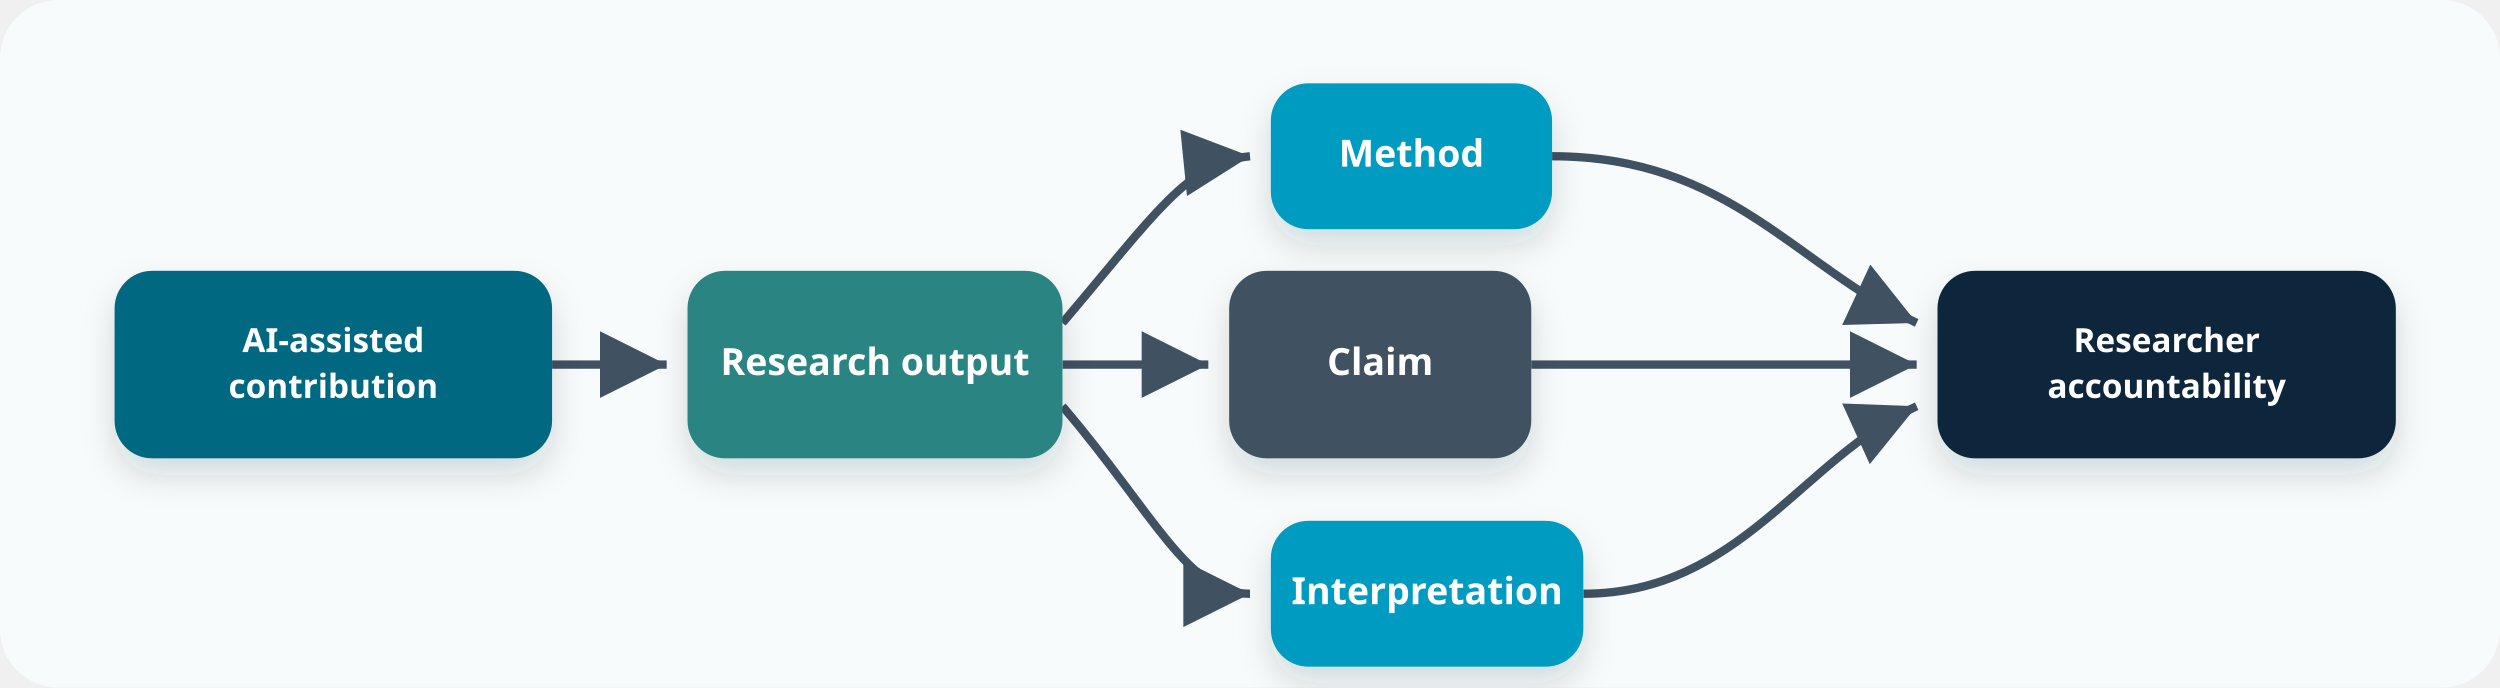
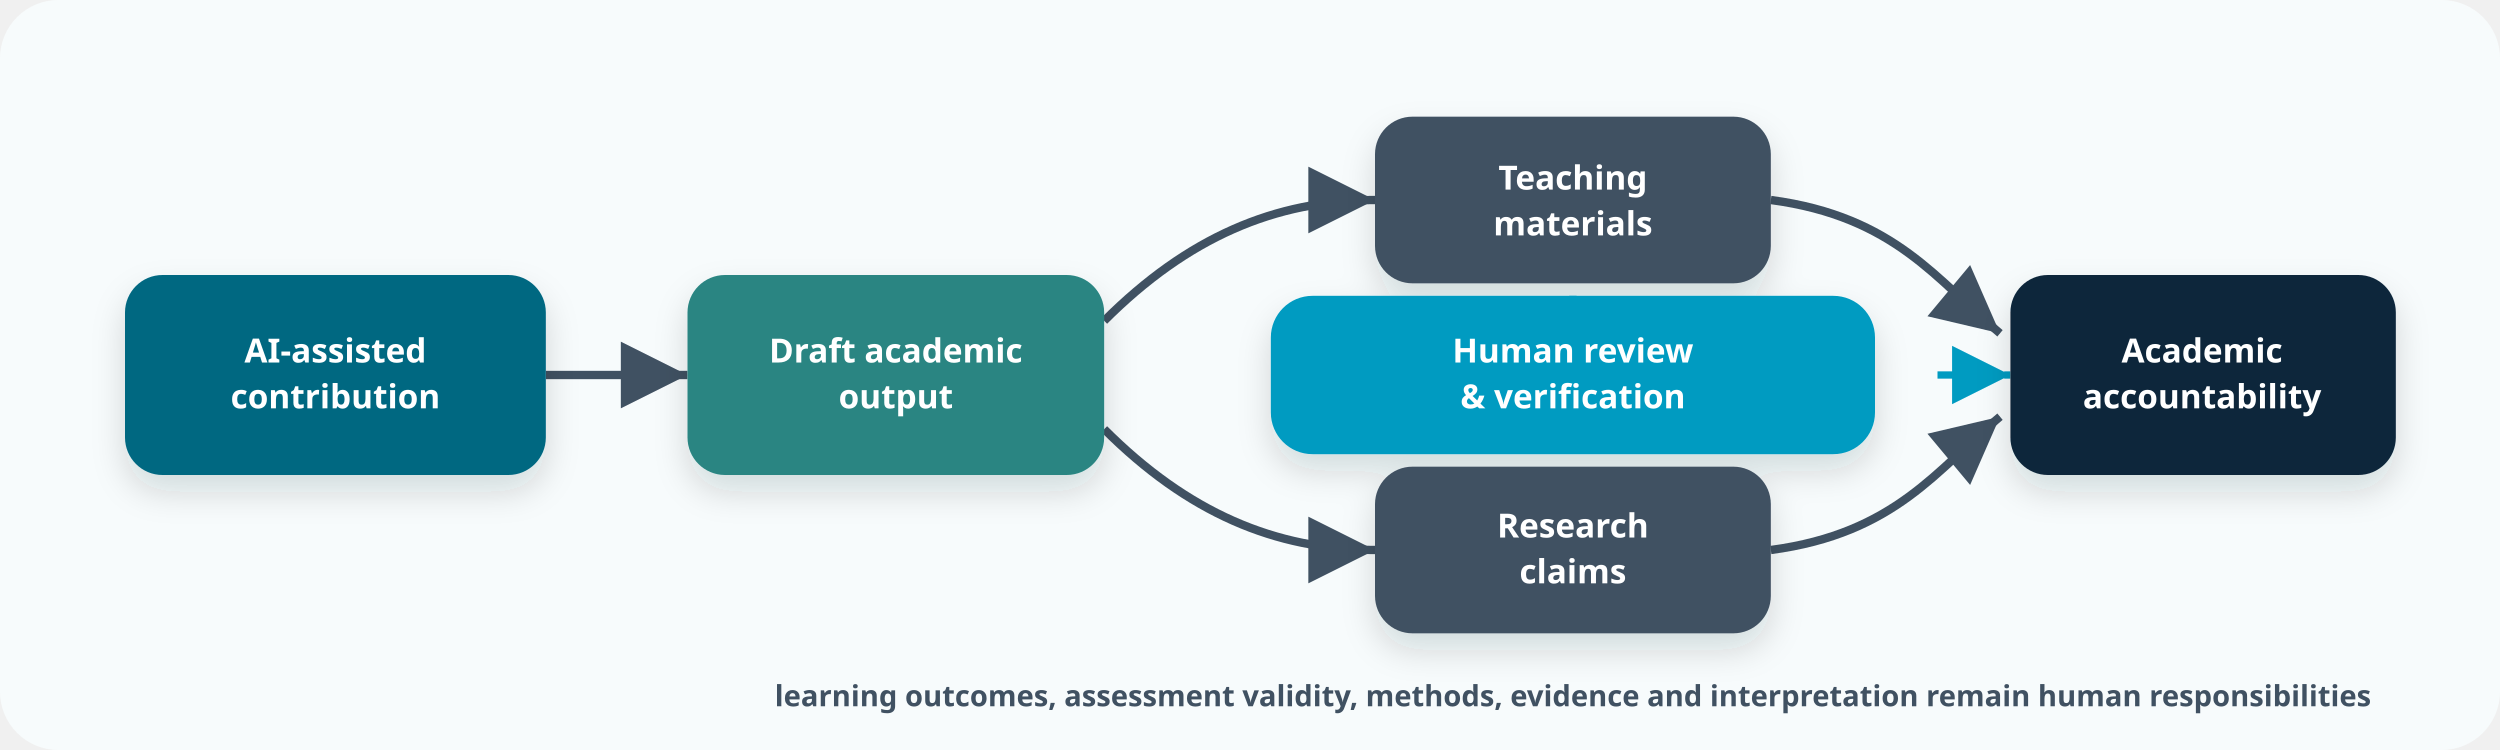
- <svg xmlns="http://www.w3.org/2000/svg" width="1200" height="330" viewBox="0 0 1200 330" role="img" aria-labelledby="title desc">
+ <svg xmlns="http://www.w3.org/2000/svg" width="1200" height="360" viewBox="0 0 1200 360" role="img" aria-labelledby="title desc">
  <defs>
    <marker id="arrow" markerWidth="12" markerHeight="12" refX="10" refY="6" orient="auto">
      <path d="M2 2 L10 6 L2 10 Z" fill="#405162" />
    </marker>
    <marker id="arrow-light" markerWidth="12" markerHeight="12" refX="10" refY="6" orient="auto">
      <path d="M2 2 L10 6 L2 10 Z" fill="#009bc1" />
    </marker>
    <filter id="shadow" x="-10%" y="-20%" width="120%" height="145%">
      <feDropShadow dx="0" dy="8" stdDeviation="8" flood-color="#10263b" flood-opacity="0.15" />
    </filter>
  </defs>
-   <rect width="1200" height="330" rx="28" fill="#f7fbfc" />
+   <rect width="1200" height="360" rx="28" fill="#f7fbfc" />
  <g stroke="#405162" stroke-width="4" marker-end="url(#arrow)" fill="none">
-     <path d="M265 175 H320" />
-     <path d="M510 175 H580" />
-     <path d="M735 175 H920" />
-     <path d="M510 155 C555 102 570 78 600 75" />
-     <path d="M745 75 C830 75 862 128 920 155" />
-     <path d="M510 195 C555 248 570 285 600 285" />
-     <path d="M760 285 C835 285 865 220 920 195" />
+     <path d="M262 180 H330" />
+     <path d="M530 154 C570 114 612 96 660 96" />
+     <path d="M530 206 C570 246 612 264 660 264" />
+     <path d="M850 96 C910 104 930 135 960 160" />
+     <path d="M850 264 C910 256 930 225 960 200" />
+   </g>
+   <g stroke="#009bc1" stroke-width="3.5" stroke-dasharray="8 8" marker-end="url(#arrow-light)" fill="none">
+     <path d="M755 126 C755 152 755 184 755 218" />
+     <path d="M930 180 H965" />
  </g>
  <g filter="url(#shadow)" font-family="sans-serif">
-     <rect x="55" y="130" width="210" height="90" rx="18" fill="#006781" />
-     <rect x="330" y="130" width="180" height="90" rx="18" fill="#298582" />
-     <rect x="590" y="130" width="145" height="90" rx="18" fill="#405162" />
-     <rect x="930" y="130" width="220" height="90" rx="18" fill="#10263b" />
-     <rect x="610" y="40" width="135" height="70" rx="18" fill="#009bc1" />
-     <rect x="610" y="250" width="150" height="70" rx="18" fill="#009bc1" />
+     <rect x="60" y="132" width="202" height="96" rx="18" fill="#006781" />
+     <rect x="330" y="132" width="200" height="96" rx="18" fill="#298582" />
+     <rect x="660" y="56" width="190" height="80" rx="18" fill="#405162" />
+     <rect x="660" y="224" width="190" height="80" rx="18" fill="#405162" />
+     <rect x="610" y="142" width="290" height="76" rx="20" fill="#009bc1" />
+     <rect x="965" y="132" width="185" height="96" rx="18" fill="#10263b" />
  </g>
-   <g font-family="sans-serif">
-     <text x="160.0" y="169.0" font-size="16" font-weight="700" fill="#ffffff" text-anchor="middle">AI-assisted</text>
-     <text x="160.0" y="191.0" font-size="16" font-weight="700" fill="#ffffff" text-anchor="middle">contribution</text>
-     <text x="420.0" y="180.0" font-size="18" font-weight="700" fill="#ffffff" text-anchor="middle">Research output</text>
-     <text x="662.5" y="180.0" font-size="18" font-weight="700" fill="#ffffff" text-anchor="middle">Claim</text>
-     <text x="1040.0" y="169.0" font-size="16" font-weight="700" fill="#ffffff" text-anchor="middle">Researcher</text>
-     <text x="1040.0" y="191.0" font-size="16" font-weight="700" fill="#ffffff" text-anchor="middle">accountability</text>
-     <text x="677.5" y="80.0" font-size="18" font-weight="700" fill="#ffffff" text-anchor="middle">Method</text>
-     <text x="685.0" y="290.0" font-size="18" font-weight="700" fill="#ffffff" text-anchor="middle">Interpretation</text>
+   <g font-family="sans-serif" font-weight="700" fill="#ffffff" text-anchor="middle">
+     <text x="161" y="174" font-size="16">AI-assisted</text>
+     <text x="161" y="196" font-size="16">contribution</text>
+     <text x="430" y="174" font-size="16">Draft academic</text>
+     <text x="430" y="196" font-size="16">output</text>
+     <text x="755" y="91" font-size="16">Teaching</text>
+     <text x="755" y="113" font-size="16">materials</text>
+     <text x="755" y="258" font-size="16">Research</text>
+     <text x="755" y="280" font-size="16">claims</text>
+     <text x="755" y="174" font-size="16">Human review</text>
+     <text x="755" y="196" font-size="16">&amp; verification</text>
+     <text x="1057" y="174" font-size="16">Academic</text>
+     <text x="1057" y="196" font-size="16">accountability</text>
+   </g>
+   <g font-family="sans-serif" font-weight="700" fill="#405162" text-anchor="middle">
+     <text x="755" y="339" font-size="14">learning outcomes, assessment validity, methods, evidence and interpretation remain human responsibilities</text>
  </g>
</svg>
